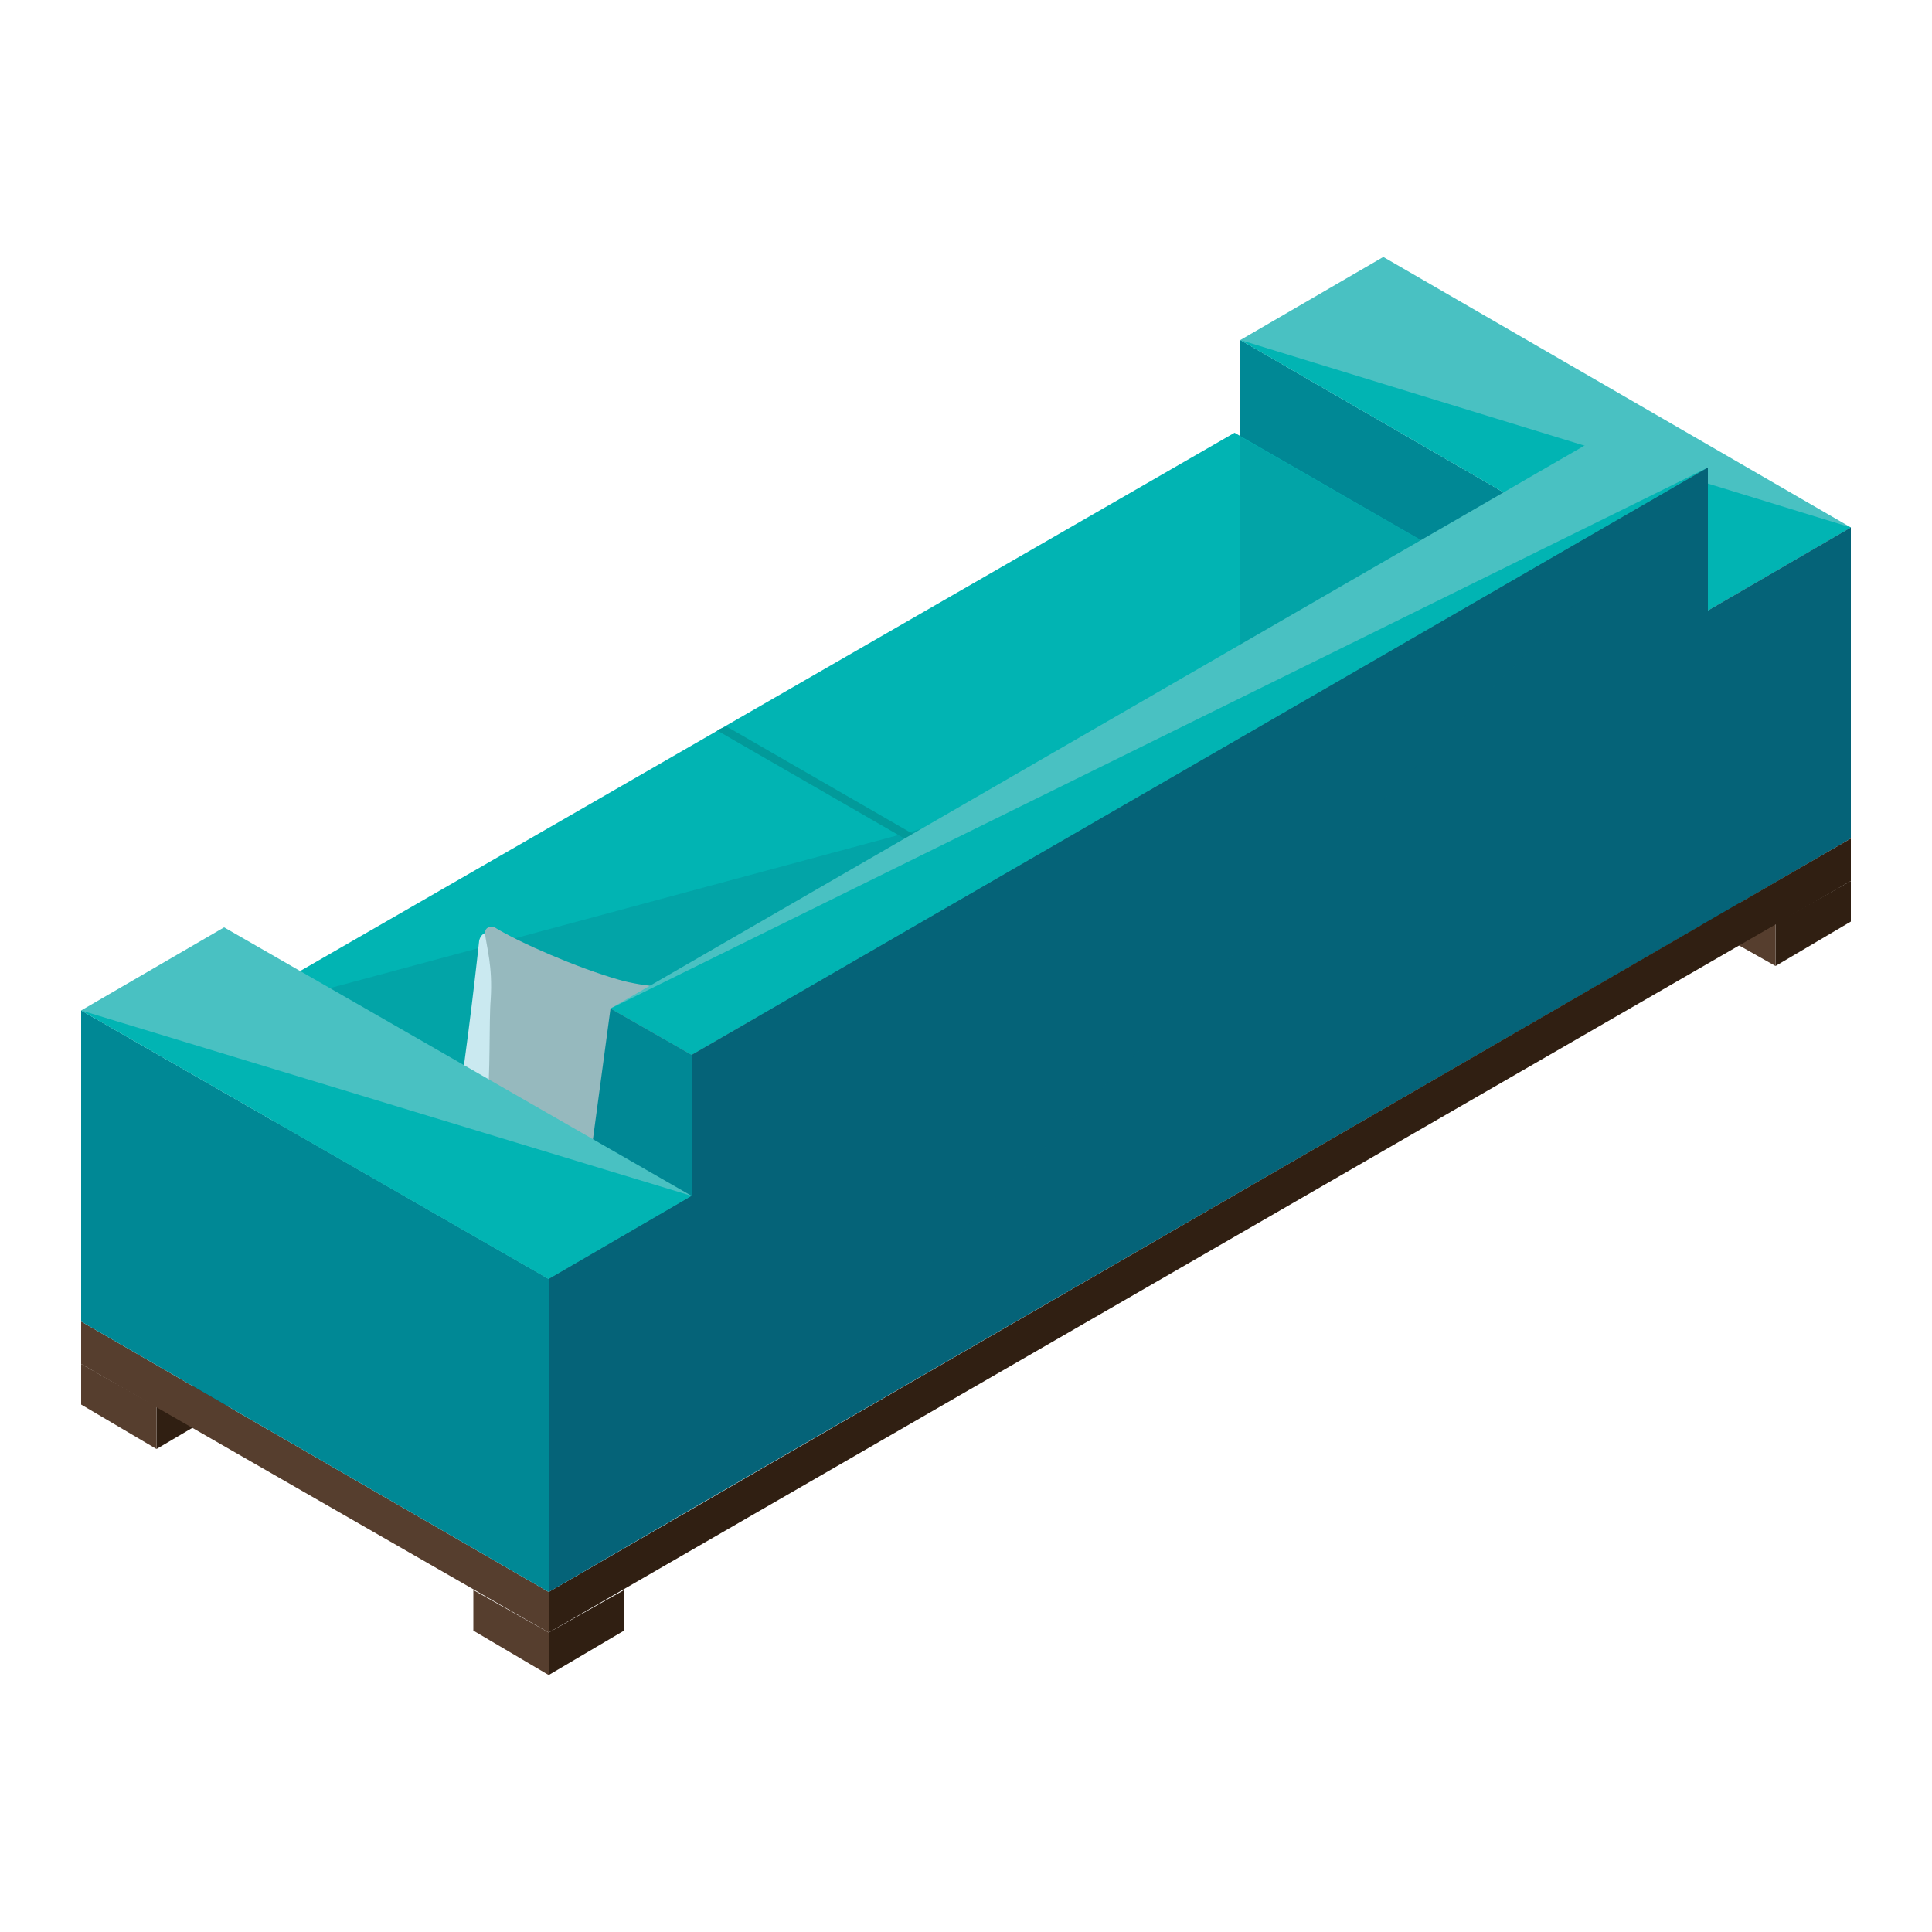
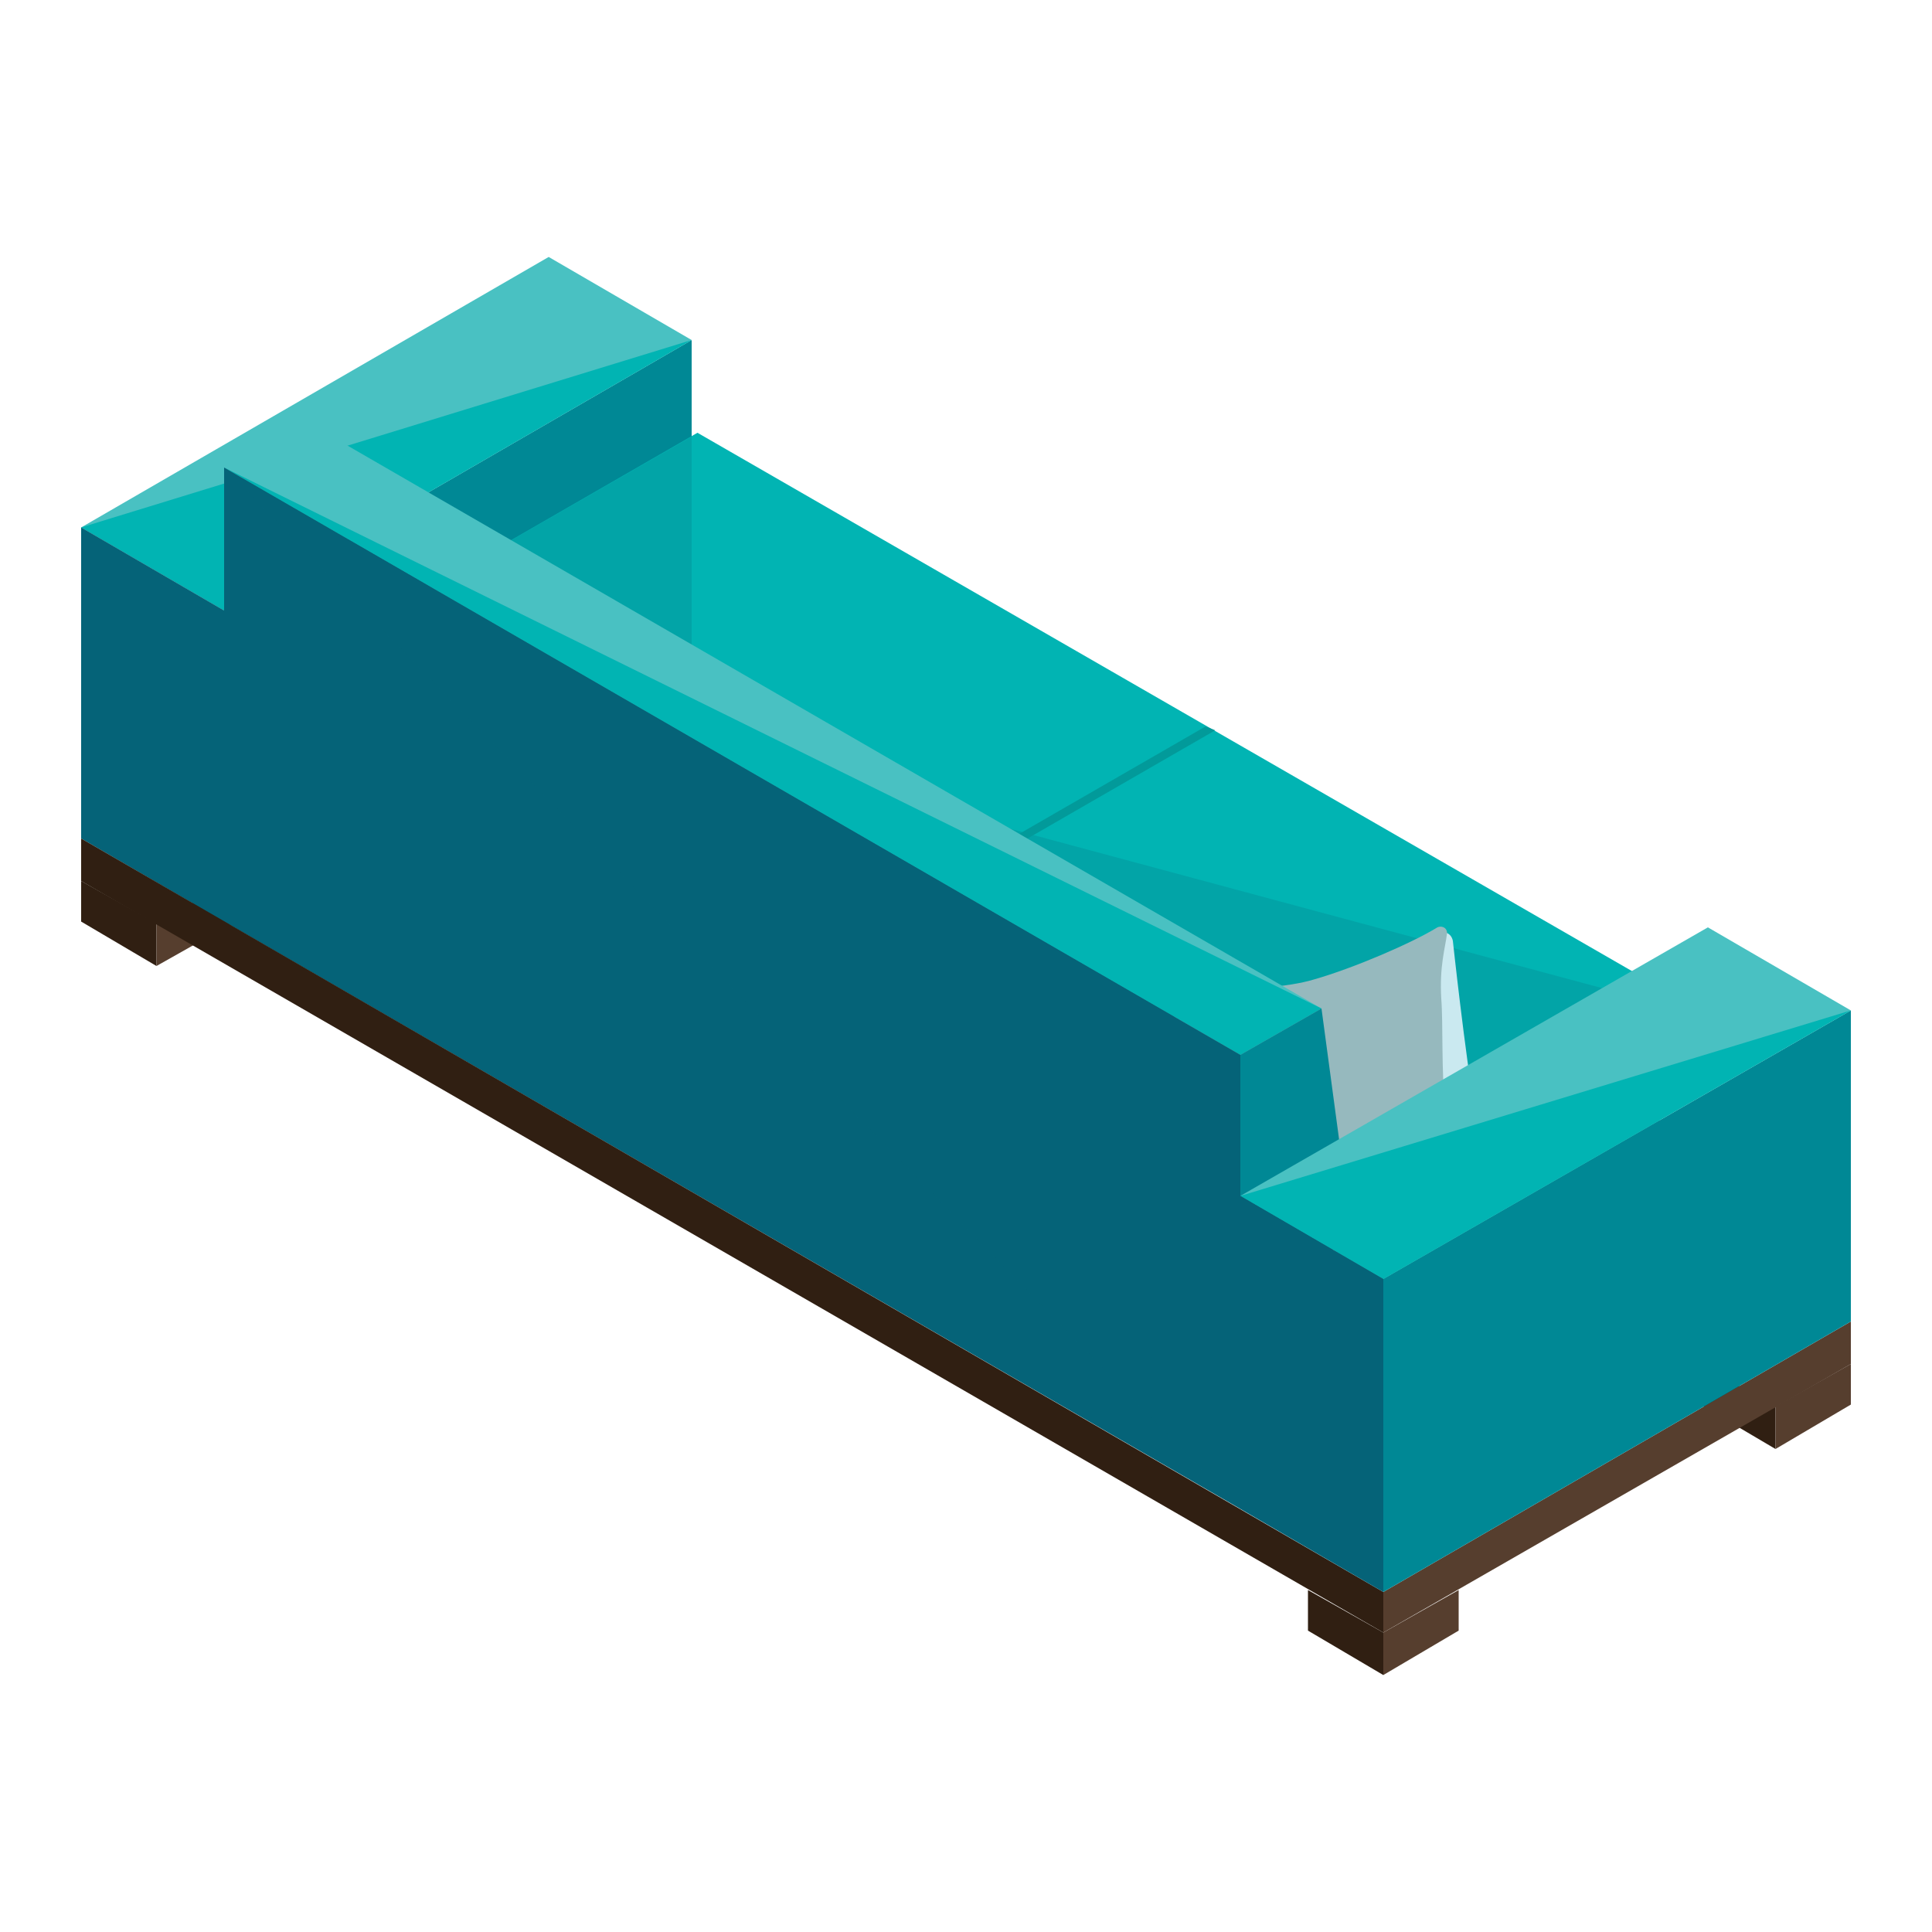
<svg xmlns="http://www.w3.org/2000/svg" version="1.1" id="Layer_1" x="0px" y="0px" viewBox="0 0 100 100" style="enable-background:new 0 0 100 100;" xml:space="preserve">
  <style type="text/css">
	.st0{fill:#301F12;}
	.st1{fill:#563E2E;}
	.st2{fill:#008895;}
	.st3{fill:#01B4B3;}
	.st4{opacity:0.2;fill:#056378;enable-background:new    ;}
	.st5{opacity:0.2;}
	.st6{fill:#056378;}
	.st7{fill:#029A9A;}
	.st8{fill:#CAE9F0;}
	.st9{fill:#96B9BE;}
	.st10{fill:#49C1C2;}
	.st11{fill:#12A1A4;}
</style>
  <g id="XMLID_35245_">
    <g id="XMLID_35278_">
-       <polygon id="XMLID_35280_" class="st0" points="91.9,50 95.8,47.7 95.8,45.6 91.9,47.8   " />
-       <polygon id="XMLID_35279_" class="st1" points="91.9,47.8 88,45.6 88,47.8 91.9,50   " />
+       <polygon id="XMLID_35280_" class="st0" points="8.1,47.8 4.2,45.6 4.2,47.7 8.1,50   " />
+       <polygon id="XMLID_35279_" class="st1" points="8.1,50 12,47.8 12,45.6 8.1,47.8   " />
    </g>
    <g id="XMLID_35275_">
-       <polygon id="XMLID_35277_" class="st0" points="8.1,75 12,72.7 12,70.6 8.1,72.8   " />
-       <polygon id="XMLID_35276_" class="st1" points="8.1,72.8 4.2,70.6 4.2,72.7 8.1,75   " />
+       <polygon id="XMLID_35277_" class="st0" points="91.9,72.8 88,70.6 88,72.7 91.9,75   " />
+       <polygon id="XMLID_35276_" class="st1" points="91.9,75 95.8,72.7 95.8,70.6 91.9,72.8   " />
    </g>
    <g id="XMLID_35272_">
-       <polygon id="XMLID_35274_" class="st0" points="28.4,86.7 32.3,84.4 32.3,82.3 28.4,84.5   " />
-       <polygon id="XMLID_35273_" class="st1" points="28.4,84.5 24.5,82.3 24.5,84.4 28.4,86.7   " />
+       <polygon id="XMLID_35274_" class="st0" points="71.6,84.5 67.7,82.3 67.7,84.4 71.6,86.7   " />
+       <polygon id="XMLID_35273_" class="st1" points="71.6,86.7 75.5,84.4 75.5,82.3 71.6,84.5   " />
    </g>
    <g id="XMLID_35246_">
      <g id="XMLID_35253_">
-         <polygon id="XMLID_35271_" class="st2" points="64.2,17.6 64.2,27.4 88.4,41.4 88.4,31.6    " />
+         <polygon id="XMLID_35271_" class="st2" points="11.6,31.6 11.6,41.4 35.8,27.4 35.8,17.6    " />
        <g id="XMLID_35269_">
-           <polygon id="XMLID_35270_" class="st3" points="83,33.4 63.9,22.4 11.3,52.7 30.9,64     " />
+           <polygon id="XMLID_35270_" class="st3" points="69.1,64 88.7,52.7 36.1,22.4 17,33.4     " />
        </g>
-         <polygon class="st4" points="64.2,44.5 83,33.4 64.2,22.6    " />
+         <polygon class="st4" points="35.8,22.6 17,33.4 35.8,44.5    " />
        <g id="XMLID_42095_" class="st5">
-           <polyline id="XMLID_42097_" class="st6" points="11.3,52.7 30.9,64 83,33.4     " />
+           <polyline id="XMLID_42097_" class="st6" points="17,33.4 69.1,64 88.7,52.7     " />
        </g>
        <g id="XMLID_35267_">
-           <polygon id="XMLID_35268_" class="st7" points="57.2,48.9 37.6,37.6 37.1,37.8 56.7,49.1     " />
+           <polygon id="XMLID_35268_" class="st7" points="43.3,49.1 62.9,37.8 62.4,37.6 42.8,48.9     " />
        </g>
        <g id="XMLID_35264_">
-           <path id="XMLID_35266_" class="st8" d="M22.5,65.3c0.6,0.5,2.2-3.4,3-8.1c0.3-1.6,1-3.3,1.2-5.1c0.2-1.9-1.2-3.8-1.2-3.8      c-0.1-0.1-0.6-0.1-0.7,0.4c0,0-0.6,5.6-1.2,9.2C22.9,61.3,22.3,65.1,22.5,65.3z" />
-           <path id="XMLID_35265_" class="st9" d="M38.5,66.6c0,0.3-0.3,0.6-0.6,0.5c-1.3-0.3-5.7-1.1-7.5-1.1c-2.9,0-6-0.3-7.3-0.3      c-0.3,0-0.6-0.2-0.6-0.5c0-1.6,2-4.2,2.7-8.1c0.2-1.4,0.1-4.2,0.2-5.4c0.1-1.7-0.2-2.6-0.3-3.4c0-0.3,0.3-0.4,0.5-0.3      c1.3,0.8,4.3,2.1,6.4,2.7c1.3,0.4,3.6,0.5,4.2,0.6c1.4,0.2,2.4,0.7,3.1,1.4c0.4,0.4,0.2,1.3,0.1,1.6c-0.4,0.9-0.8,2.7-1,5.8      C38.2,63.2,38.6,65.5,38.5,66.6z" />
+           <path id="XMLID_35266_" class="st8" d="M76.4,57.9c-0.6-3.6-1.2-9.2-1.2-9.2c-0.1-0.5-0.6-0.5-0.7-0.4c0,0-1.4,1.9-1.2,3.8      c0.2,1.8,0.9,3.5,1.2,5.1c0.8,4.7,2.4,8.6,3,8.1C77.7,65.1,77.1,61.3,76.4,57.9z" />
+           <path id="XMLID_35265_" class="st9" d="M61.6,60.1c-0.2-3.1-0.6-4.9-1-5.8c-0.1-0.3-0.3-1.2,0.1-1.6c0.7-0.7,1.7-1.2,3.1-1.4      c0.6-0.1,2.9-0.2,4.2-0.6c2.1-0.6,5.1-1.9,6.4-2.7c0.2-0.1,0.5,0,0.5,0.3c-0.1,0.8-0.4,1.7-0.3,3.4c0.1,1.2,0,4,0.2,5.4      c0.7,3.9,2.7,6.5,2.7,8.1c0,0.3-0.3,0.5-0.6,0.5c-1.3,0-4.4,0.3-7.3,0.3c-1.8,0-6.2,0.8-7.5,1.1c-0.3,0.1-0.6-0.2-0.6-0.5      C61.4,65.5,61.8,63.2,61.6,60.1z" />
        </g>
-         <polygon id="XMLID_35263_" class="st10" points="71.6,13.3 64.2,17.6 88.4,31.6 95.8,27.3    " />
-         <polyline id="XMLID_42099_" class="st3" points="64.2,17.6 88.4,31.6 95.8,27.3    " />
-         <polygon id="XMLID_35262_" class="st6" points="95.8,43.4 95.8,27.3 88.4,31.6 88.4,47.7    " />
+         <polygon id="XMLID_35263_" class="st10" points="4.2,27.3 11.6,31.6 35.8,17.6 28.4,13.3    " />
+         <polyline id="XMLID_42099_" class="st3" points="4.2,27.3 11.6,31.6 35.8,17.6    " />
+         <polygon id="XMLID_35262_" class="st6" points="11.6,47.7 11.6,31.6 4.2,27.3 4.2,43.4    " />
        <g id="XMLID_35258_">
-           <polygon id="XMLID_35261_" class="st10" points="88.4,24.2 84.2,21.8 31.6,52.2 35.8,54.6     " />
-           <polyline id="XMLID_42100_" class="st3" points="31.6,52.2 35.8,54.6 88.4,24.2     " />
-           <polygon id="XMLID_35260_" class="st2" points="35.8,67.4 30,64.1 31.6,52.2 35.8,54.6     " />
-           <polygon id="XMLID_35259_" class="st6" points="88.4,24.2 35.8,54.6 35.8,78.1 88.4,47.7     " />
-           <polyline id="XMLID_42094_" class="st4" points="88.4,24.2 35.8,54.6 35.8,78.1     " />
+           <polygon id="XMLID_35261_" class="st10" points="64.2,54.6 68.4,52.2 15.8,21.8 11.6,24.2     " />
+           <polyline id="XMLID_42100_" class="st3" points="11.6,24.2 64.2,54.6 68.4,52.2     " />
+           <polygon id="XMLID_35260_" class="st2" points="64.2,54.6 68.4,52.2 70,64.1 64.2,67.4     " />
+           <polygon id="XMLID_35259_" class="st6" points="11.6,47.7 64.2,78.1 64.2,54.6 11.6,24.2     " />
+           <polyline id="XMLID_42094_" class="st4" points="64.2,78.1 64.2,54.6 11.6,24.2     " />
        </g>
        <g id="XMLID_35256_">
-           <polygon id="XMLID_35257_" class="st0" points="95.8,43.4 28.4,82.4 28.4,84.5 95.8,45.6     " />
+           <polygon id="XMLID_35257_" class="st0" points="4.2,45.6 71.6,84.5 71.6,82.4 4.2,43.4     " />
        </g>
        <g id="XMLID_35254_">
-           <polygon id="XMLID_35255_" class="st1" points="4.2,68.4 28.4,82.4 28.4,84.5 4.2,70.6     " />
+           <polygon id="XMLID_35255_" class="st1" points="95.8,70.6 71.6,84.5 71.6,82.4 95.8,68.4     " />
        </g>
      </g>
      <g id="XMLID_35250_">
        <g id="XMLID_35251_">
-           <polygon id="XMLID_35252_" class="st11" points="30.9,68.9 14.1,59.2 14.1,54.3 30.9,64     " />
+           <polygon id="XMLID_35252_" class="st11" points="69.1,64 85.9,54.3 85.9,59.2 69.1,68.9     " />
        </g>
      </g>
-       <polygon id="XMLID_35249_" class="st2" points="28.4,66.2 4.2,52.3 4.2,68.4 28.4,82.4   " />
-       <polygon id="XMLID_35248_" class="st10" points="11.6,48 4.2,52.3 28.4,66.2 35.8,61.9   " />
-       <polyline id="XMLID_42098_" class="st3" points="4.2,52.3 28.4,66.2 35.8,61.9   " />
-       <polygon id="XMLID_35247_" class="st6" points="35.8,78.1 35.8,61.9 28.4,66.2 28.4,82.4   " />
-       <polygon id="XMLID_42090_" class="st4" points="35.8,78.1 35.8,61.9 28.4,66.2 28.4,82.4   " />
+       <polygon id="XMLID_35249_" class="st2" points="71.6,82.4 95.8,68.4 95.8,52.3 71.6,66.2   " />
+       <polygon id="XMLID_35248_" class="st10" points="64.2,61.9 71.6,66.2 95.8,52.3 88.4,48   " />
+       <polyline id="XMLID_42098_" class="st3" points="64.2,61.9 71.6,66.2 95.8,52.3   " />
+       <polygon id="XMLID_35247_" class="st6" points="71.6,82.4 71.6,66.2 64.2,61.9 64.2,78.1   " />
+       <polygon id="XMLID_42090_" class="st4" points="71.6,82.4 71.6,66.2 64.2,61.9 64.2,78.1   " />
    </g>
  </g>
</svg>
